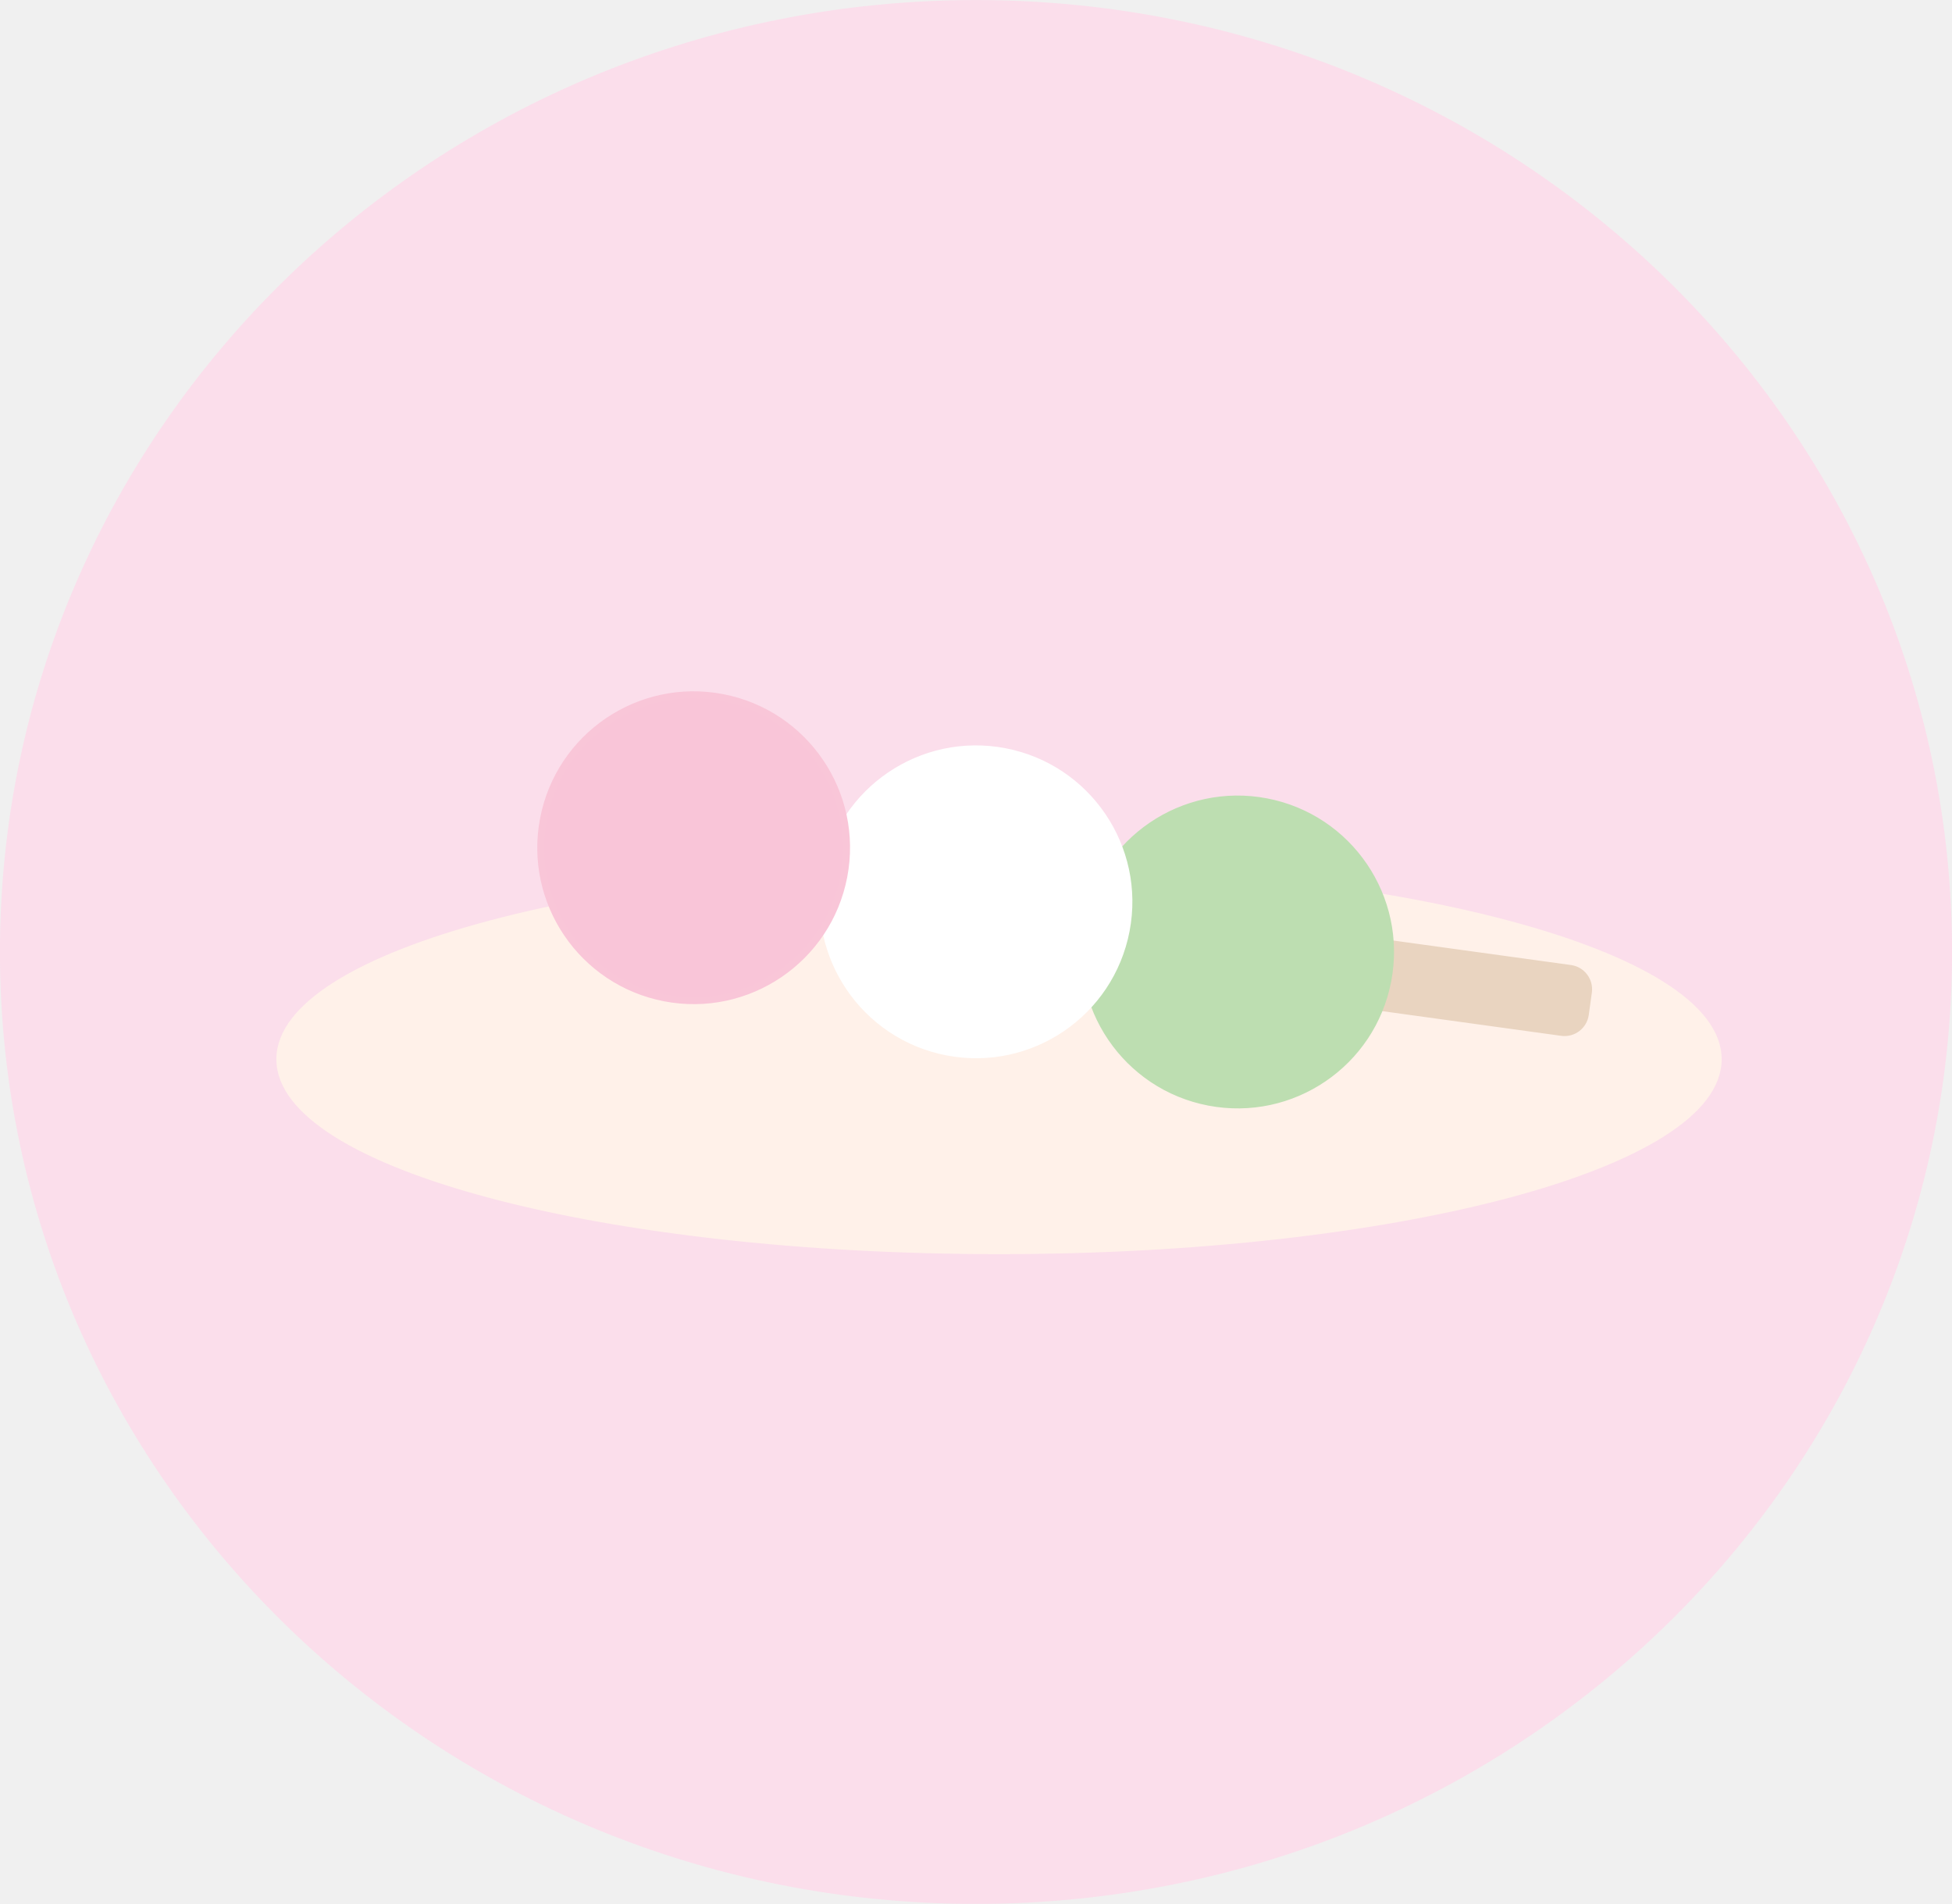
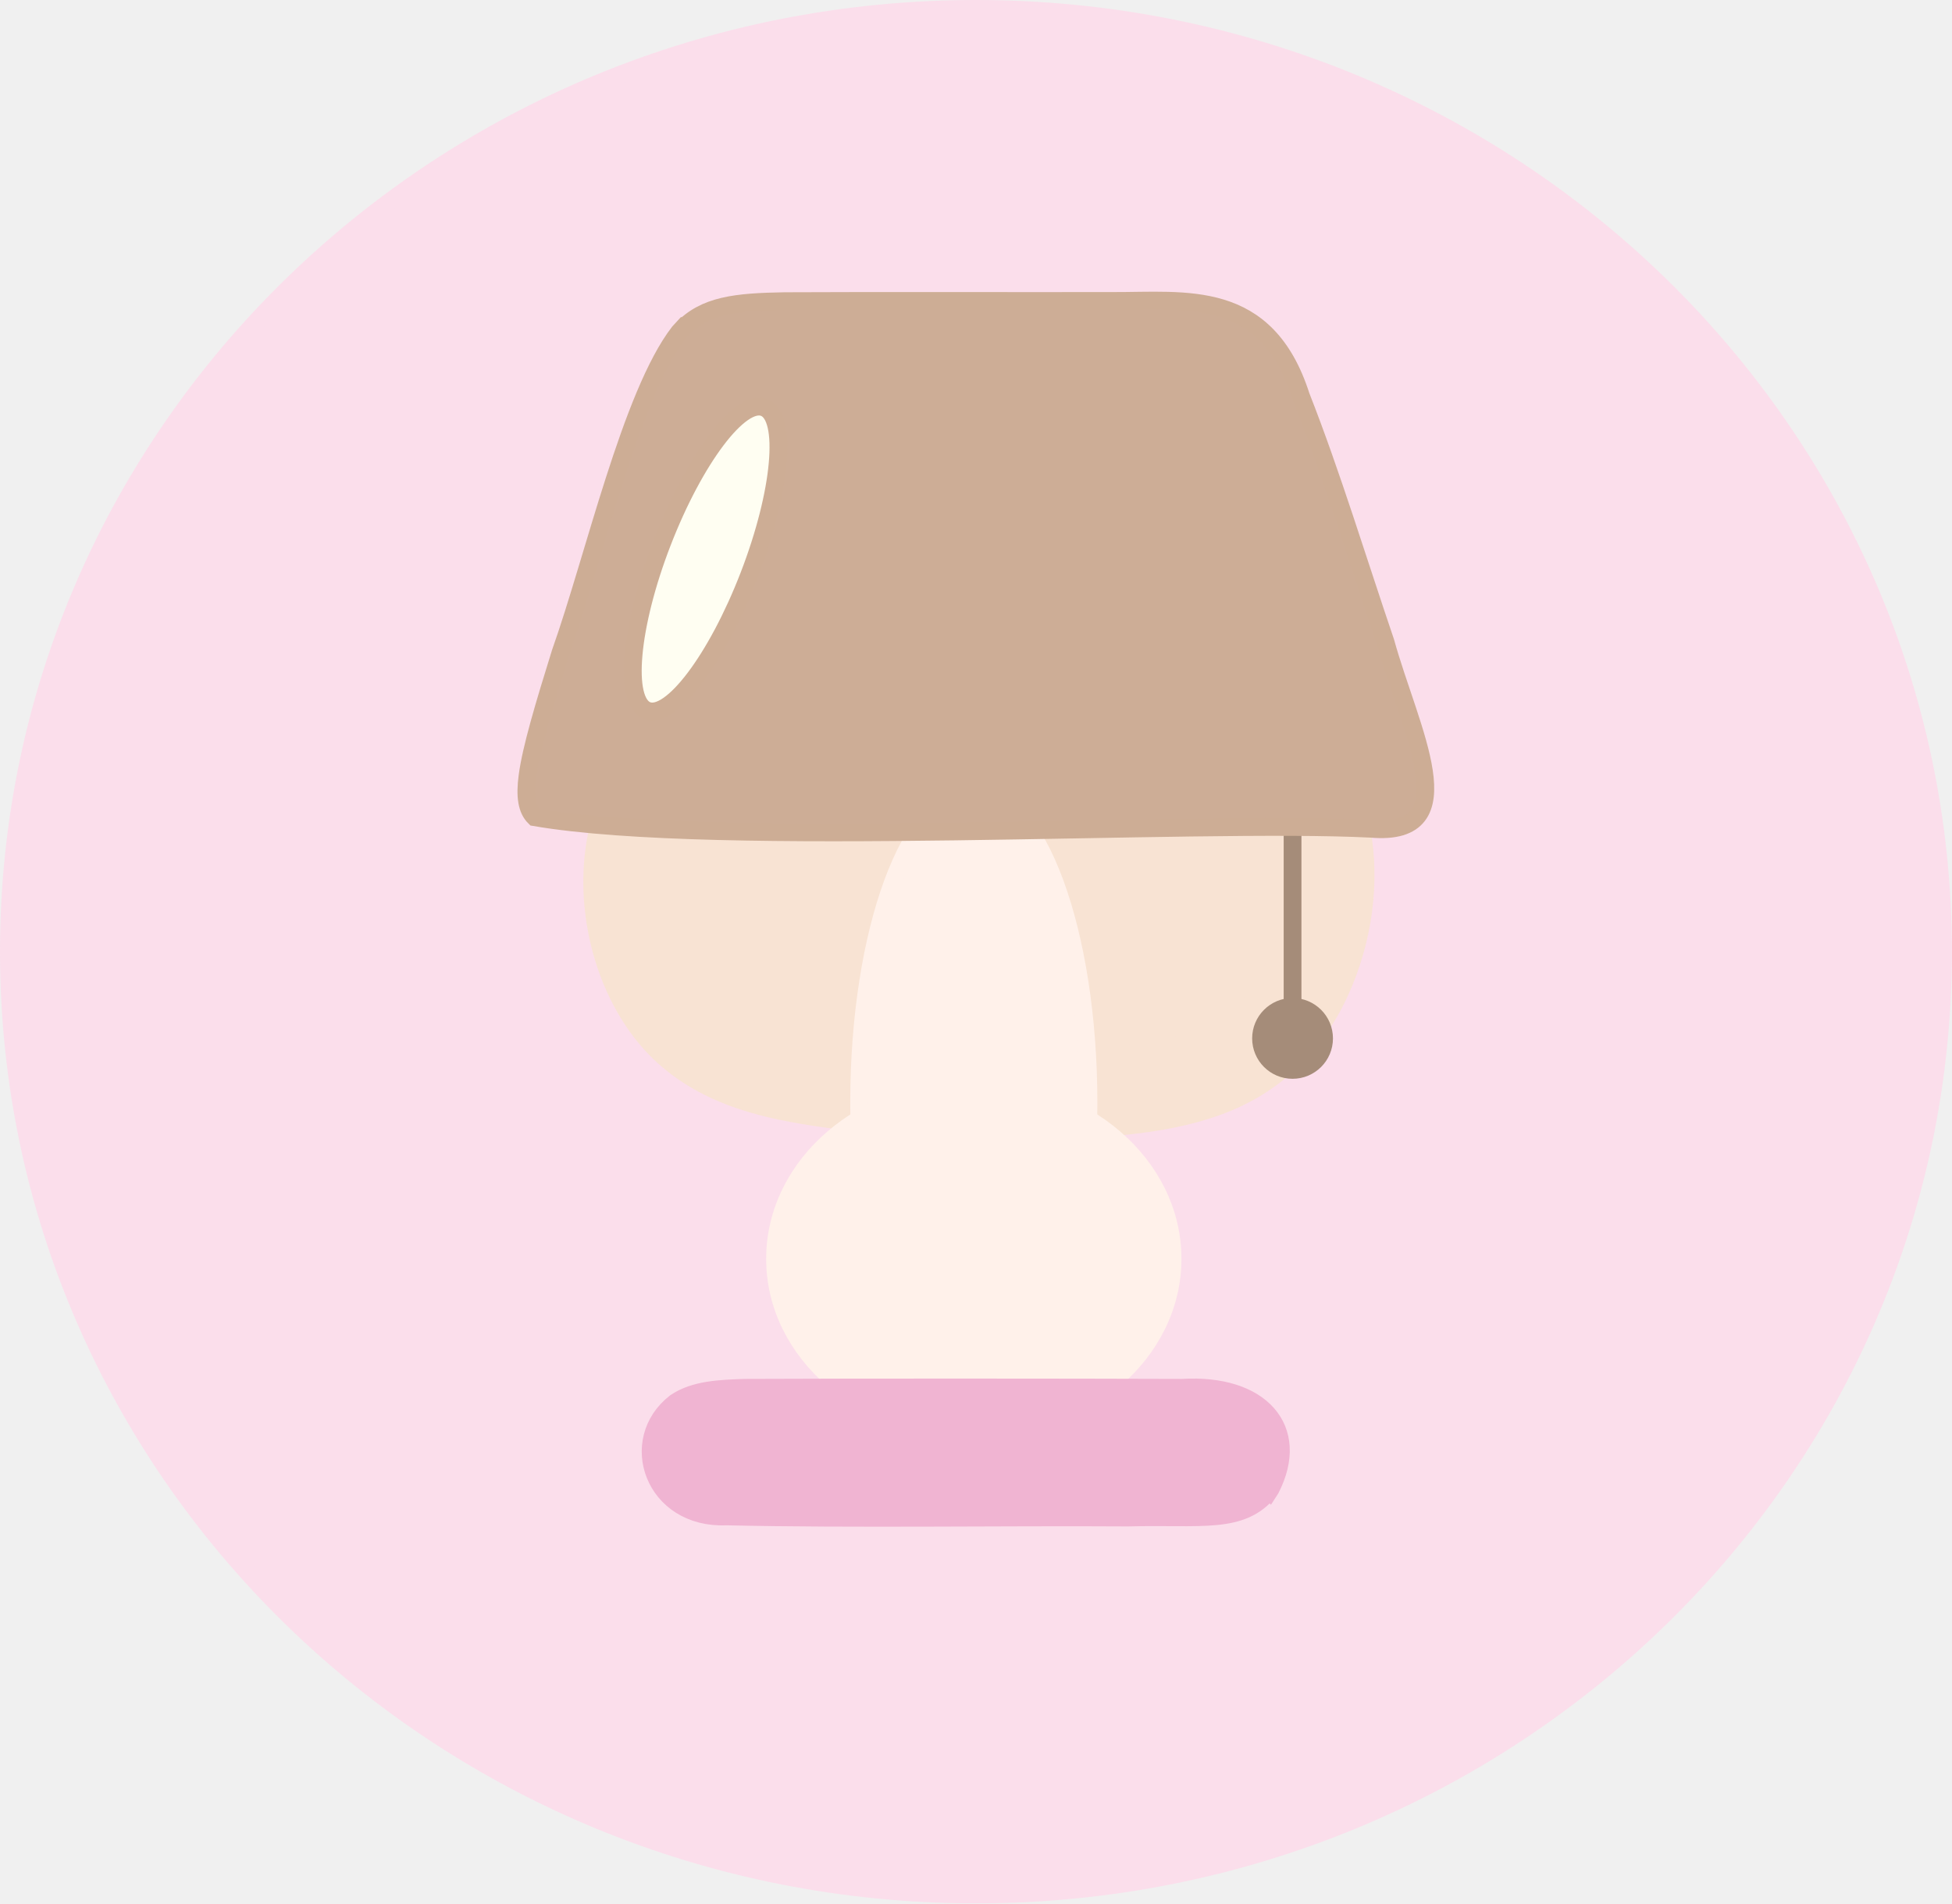
- <svg xmlns="http://www.w3.org/2000/svg" id="Layer_1" data-name="Layer 1" viewBox="0 0 194.2 189.37">
+ <svg xmlns="http://www.w3.org/2000/svg" id="Layer_1" data-name="Layer 1" viewBox="0 0 191.31 186.57">
  <defs>
    <style>
      .cls-1 {
-         stroke: #fbdeeb;
+         fill: #a58c79;
      }

-       .cls-1, .cls-2, .cls-3, .cls-4, .cls-5, .cls-6, .cls-7 {
+       .cls-1, .cls-2, .cls-3, .cls-4, .cls-5, .cls-6, .cls-7, .cls-8 {
+         stroke-width: 0px;
+       }
+ 
+       .cls-2 {
+         fill: #fff1ea;
+       }
+ 
+       .cls-9 {
+         opacity: .28;
+       }
+ 
+       .cls-3 {
+         fill: #cdad96;
+       }
+ 
+       .cls-10 {
+         clip-path: url(#clippath-2);
+       }
+ 
+       .cls-4 {
+         fill: #f1ef95;
+       }
+ 
+       .cls-5, .cls-11, .cls-12, .cls-13, .cls-14, .cls-15 {
        fill: none;
      }

-       .cls-1, .cls-2, .cls-3, .cls-5, .cls-6, .cls-7 {
-         stroke-miterlimit: 10;
-         stroke-width: .69px;
+       .cls-11 {
+         stroke: #fff1ea;
      }

-       .cls-2 {
-         stroke: #fff;
+       .cls-11, .cls-12, .cls-13, .cls-14, .cls-15 {
+         stroke-miterlimit: 10;
+         stroke-width: 1.74px;
      }

-       .cls-3 {
-         stroke: #fff1e9;
+       .cls-6 {
+         fill: #f0b4d2;
      }

-       .cls-4, .cls-8, .cls-9, .cls-10, .cls-11, .cls-12, .cls-13 {
-         stroke-width: 0px;
+       .cls-16 {
+         clip-path: url(#clippath-1);
+       }
+ 
+       .cls-7 {
+         fill: #fbdeeb;
+       }
+ 
+       .cls-12 {
+         stroke: #cdad95;
+       }
+ 
+       .cls-13 {
+         stroke: #f0b4d2;
+       }
+ 
+       .cls-8 {
+         fill: #fffef2;
+       }
+ 
+       .cls-17 {
+         clip-path: url(#clippath);
+       }
+ 
+       .cls-18 {
+         clip-path: url(#clippath-3);
      }

      .cls-14 {
-         clip-path: url(#clippath-1);
-       }
- 
-       .cls-8 {
-         fill: #fbdeeb;
-       }
- 
-       .cls-5 {
-         stroke: #bddeb1;
-       }
- 
-       .cls-9 {
-         fill: #e9d4c0;
-       }
- 
-       .cls-6 {
-         stroke: #f9c6d8;
-       }
- 
-       .cls-10 {
-         fill: #fff1e9;
+         stroke: #a58c79;
      }

      .cls-15 {
-         clip-path: url(#clippath);
-       }
- 
-       .cls-7 {
-         stroke: #e9d4c0;
-       }
- 
-       .cls-11 {
-         fill: #f9c5d8;
-       }
- 
-       .cls-12 {
-         fill: #fff;
-       }
- 
-       .cls-13 {
-         fill: #bddeb1;
+         stroke: #fbdeeb;
      }
    </style>
    <clipPath id="clippath">
-       <rect class="cls-4" width="194.2" height="189.37" />
+       <rect class="cls-5" width="191.31" height="186.57" />
    </clipPath>
    <clipPath id="clippath-1">
-       <rect class="cls-4" width="194.2" height="189.37" />
+       <rect class="cls-5" width="191.31" height="186.57" />
+     </clipPath>
+     <clipPath id="clippath-2">
+       <rect class="cls-5" width="191.31" height="186.57" />
+     </clipPath>
+     <clipPath id="clippath-3">
+       <rect class="cls-5" x="57.18" y="48.15" width="77.55" height="63.65" />
    </clipPath>
  </defs>
-   <g id="Artwork_1" data-name="Artwork 1">
-     <g class="cls-15">
-       <g class="cls-14">
-         <path class="cls-8" d="M193.86,94.69c0,52.1-43.32,94.34-96.76,94.34S.34,146.79.34,94.69,43.66.34,97.1.34s96.76,42.24,96.76,94.34" />
-         <ellipse class="cls-1" cx="97.1" cy="94.69" rx="96.76" ry="94.34" />
-         <path class="cls-10" d="M170.93,105.36c0,10.51-32.03,19.04-71.55,19.04s-71.55-8.52-71.55-19.04,32.03-19.04,71.55-19.04,71.55,8.52,71.55,19.04" />
-         <ellipse class="cls-3" cx="99.39" cy="105.36" rx="71.55" ry="19.04" />
-         <path class="cls-9" d="M155.38,102.69l-18.06-2.49c-1.14-.16-1.93-1.21-1.78-2.34l.31-2.24c.16-1.14,1.21-1.93,2.34-1.78l18.06,2.49c1.14.16,1.93,1.21,1.78,2.34l-.31,2.24c-.16,1.14-1.21,1.93-2.34,1.78" />
-         <path class="cls-7" d="M155.38,102.69l-18.06-2.49c-1.14-.16-1.93-1.21-1.78-2.34l.31-2.24c.16-1.14,1.21-1.93,2.34-1.78l18.06,2.49c1.14.16,1.93,1.21,1.78,2.34l-.31,2.24c-.16,1.14-1.21,1.93-2.34,1.78Z" />
-         <path class="cls-13" d="M125.99,79.75c8.25,1.58,13.66,9.55,12.08,17.8-1.58,8.25-9.55,13.66-17.8,12.08-8.25-1.58-13.66-9.55-12.08-17.8,1.58-8.25,9.55-13.66,17.8-12.08" />
-         <path class="cls-5" d="M125.99,79.75c8.25,1.58,13.66,9.55,12.08,17.8-1.58,8.25-9.55,13.66-17.8,12.08-8.25-1.58-13.66-9.55-12.08-17.8,1.58-8.25,9.55-13.66,17.8-12.08Z" />
-         <path class="cls-12" d="M99.96,74.76c8.25,1.58,13.66,9.55,12.08,17.8-1.58,8.25-9.55,13.66-17.8,12.08-8.25-1.58-13.66-9.55-12.08-17.8,1.58-8.25,9.55-13.66,17.8-12.08" />
-         <path class="cls-2" d="M99.96,74.76c8.25,1.58,13.66,9.55,12.08,17.8-1.58,8.25-9.55,13.66-17.8,12.08-8.25-1.58-13.66-9.55-12.08-17.8,1.58-8.25,9.55-13.66,17.8-12.08Z" />
-         <path class="cls-11" d="M71.87,69.38c8.25,1.58,13.66,9.55,12.08,17.8-1.58,8.25-9.55,13.66-17.8,12.08-8.25-1.58-13.66-9.55-12.08-17.8,1.58-8.25,9.55-13.66,17.8-12.08" />
-         <path class="cls-6" d="M71.87,69.38c8.25,1.58,13.66,9.55,12.08,17.8-1.58,8.25-9.55,13.66-17.8,12.08-8.25-1.58-13.66-9.55-12.08-17.8,1.58-8.25,9.55-13.66,17.8-12.08Z" />
+   <g id="Artwork_18" data-name="Artwork 18">
+     <g class="cls-17">
+       <g class="cls-16">
+         <g class="cls-10">
+           <path class="cls-7" d="M190.44,93.29c0,51.04-42.44,92.42-94.78,92.42S.87,144.32.87,93.29,43.31.87,95.65.87s94.78,41.38,94.78,92.42" />
+           <ellipse class="cls-15" cx="95.65" cy="93.29" rx="94.78" ry="92.42" />
+           <g class="cls-9">
+             <g class="cls-18">
+               <path class="cls-4" d="M75.83,52.56c14.12,5.49,28.25,10.98,42.37,16.47,4.4,1.71,9.32,4.06,11.38,10.56,2.27,7.15-.25,16.36-4.34,20.93-4.09,4.58-9.27,5.61-14.23,6.18-10.68,1.23-21.43.95-32.08-.84-4.65-.78-9.52-2.01-13.2-6.67-3.68-4.66-5.57-13.86-2.83-19.99,1.45-3.26,3.84-5.01,6.18-6.38,9.9-5.79,20.8-7.03,31.11-3.53,1.92,3.84-1.14,9.06-3.95,11.02-10.86,7.58-23.96,6.13-34.08-3.78.36-8.68,7.28-11.71,12.67-11.81,13.18-.23,26.39,3.31,38.82,10.39" />
+               <path class="cls-4" d="M74.68,56.75c14.12,5.49,28.27,10.92,42.37,16.47,3.82,1.5,7.43,3.84,8.61,8.46,1.24,4.83.02,10.53-2.68,14.67-3.01,4.62-8.52,5.68-13.66,6.19-7.44.75-14.95.76-22.39.04-5.2-.51-12.02-.81-16.2-4.4-3.74-3.22-5.04-8.7-4.75-13.46.39-6.5,6.49-9.41,12.01-11.25,6.95-2.33,14.09-2.26,21.03.01-.87-.67-1.73-1.33-2.6-2,.85,1.98-2.01,4.85-3.25,5.65-2.8,1.81-5.95,3.14-9.29,3.52-7.09.82-13.64-2.38-18.66-7.2.42,1.02.85,2.05,1.27,3.07.21-3.42,1.73-5.44,4.5-6.69-.32.14,1.18-.38,1.54-.47.36-.09.72-.16,1.09-.23.47-.08-.43.01.35-.03,2.43-.13,4.88-.03,7.3.15,10.65.8,20.9,4.39,30.16,9.61,4.88,2.75,9.26-4.75,4.39-7.5-11.62-6.55-24.58-10.62-37.97-10.97-4.63-.12-9.37.35-13.26,3.12-2.01,1.43-3.75,3.24-4.88,5.45-1.22,2.37-2.49,6.06-1.76,8.72.78,2.84,4.95,5.33,7.28,6.84,2.43,1.57,5.13,2.81,7.89,3.67,5.32,1.65,11.2,1.69,16.54.09,5.35-1.61,10.96-4.62,13.65-9.73,1.46-2.77,2.18-5.89,1.52-8.99-.39-1.82-1.27-3.44-2.99-4.24-1.5-.7-3.25-1.07-4.86-1.41-6.33-1.32-12.9-1.17-19.14.52-5.62,1.52-12.25,4.23-16.16,8.73-7.39,8.51-5.25,24.2,3.15,31.38,4.56,3.89,10.1,5.15,15.88,5.97,7.1,1.01,14.25,1.48,21.42,1.22,6.14-.23,12.85-.48,18.59-2.88,5.57-2.33,9.48-6.62,11.77-12.13,4.41-10.56,2.54-23.86-8.2-29.68-5.43-2.94-11.6-4.78-17.35-7.01-6.66-2.59-13.33-5.18-19.99-7.77-3.33-1.29-6.66-2.59-9.99-3.88-2.19-.85-4.77.94-5.34,3.03-.68,2.46.84,4.49,3.03,5.34" />
+             </g>
+           </g>
+           <path class="cls-2" d="M106.69,108.11c0,16.83-5.03,30.48-11.24,30.48s-11.24-13.65-11.24-30.48,5.03-30.48,11.24-30.48,11.24,13.65,11.24,30.48" />
+           <ellipse class="cls-11" cx="95.44" cy="108.11" rx="11.24" ry="30.48" />
+           <polygon class="cls-14" points="126.68 101.79 126.68 101.79 126.68 58.23 126.68 101.79" />
+           <path class="cls-2" d="M114.92,123.4c0,9.24-8.72,16.73-19.48,16.73s-19.48-7.49-19.48-16.73,8.72-16.73,19.48-16.73,19.48,7.49,19.48,16.73" />
+           <path class="cls-11" d="M114.92,123.4c0,9.24-8.72,16.73-19.48,16.73s-19.48-7.49-19.48-16.73,8.72-16.73,19.48-16.73,19.48,7.49,19.48,16.73Z" />
+           <path class="cls-3" d="M66.79,32.33c2.26-2.42,5.33-2.73,10.12-2.81,9.99-.05,21.83,0,32.07-.02,7.26.03,15.13-1.28,18.53,9.35,2.97,7.54,5.61,16.24,8.28,24.08,2.37,8.58,8.15,19.15-1.43,18.31-17.42-.88-63.94,1.97-81.96-1.13-.76-.75-.97-2.02-.7-4.04.36-2.7,1.61-6.88,3.23-12.08,3.29-9.27,6.91-25.31,11.62-31.42l.23-.25Z" />
+           <path class="cls-12" d="M66.79,32.33c2.26-2.42,5.33-2.73,10.12-2.81,9.99-.05,21.83,0,32.07-.02,7.26.03,15.13-1.28,18.53,9.35,2.97,7.54,5.61,16.24,8.28,24.08,2.37,8.58,8.15,19.15-1.43,18.31-17.42-.88-63.94,1.97-81.96-1.13-.76-.75-.97-2.02-.7-4.04.36-2.7,1.61-6.88,3.23-12.08,3.29-9.27,6.91-25.31,11.62-31.42l.23-.25Z" />
+           <path class="cls-1" d="M129.78,101.79c0,1.71-1.39,3.09-3.09,3.09s-3.09-1.39-3.09-3.09,1.39-3.09,3.09-3.09,3.09,1.39,3.09,3.09" />
+           <circle class="cls-14" cx="126.68" cy="101.79" r="3.09" />
+           <path class="cls-6" d="M124.4,146.13c-2.72,3.36-6.64,2.43-13.85,2.63-12.04-.08-27.02.17-39.37-.11-7.13.31-9.8-7.46-4.97-11.18,1.87-1.26,4.37-1.35,6.8-1.43,10.65-.05,31.96-.04,42.86,0,7.67-.47,11.69,4.01,8.65,9.93l-.11.17Z" />
+           <path class="cls-13" d="M124.4,146.13c-2.72,3.36-6.64,2.43-13.85,2.63-12.04-.08-27.02.17-39.37-.11-7.13.31-9.8-7.46-4.97-11.18,1.87-1.26,4.37-1.35,6.8-1.43,10.65-.05,31.96-.04,42.86,0,7.67-.47,11.69,4.01,8.65,9.93l-.11.17Z" />
+           <path class="cls-8" d="M64.91,53.16c-3.17,8.2-3.83,15.59-1.49,16.49,2.34.91,6.81-5.01,9.98-13.21,3.17-8.2,3.83-15.59,1.49-16.49-2.34-.91-6.81,5.01-9.98,13.21" />
+           <path class="cls-12" d="M64.91,53.16c-3.17,8.2-3.83,15.59-1.49,16.49,2.34.91,6.81-5.01,9.98-13.21,3.17-8.2,3.83-15.59,1.49-16.49-2.34-.91-6.81,5.01-9.98,13.21Z" />
+         </g>
      </g>
    </g>
  </g>
</svg>
